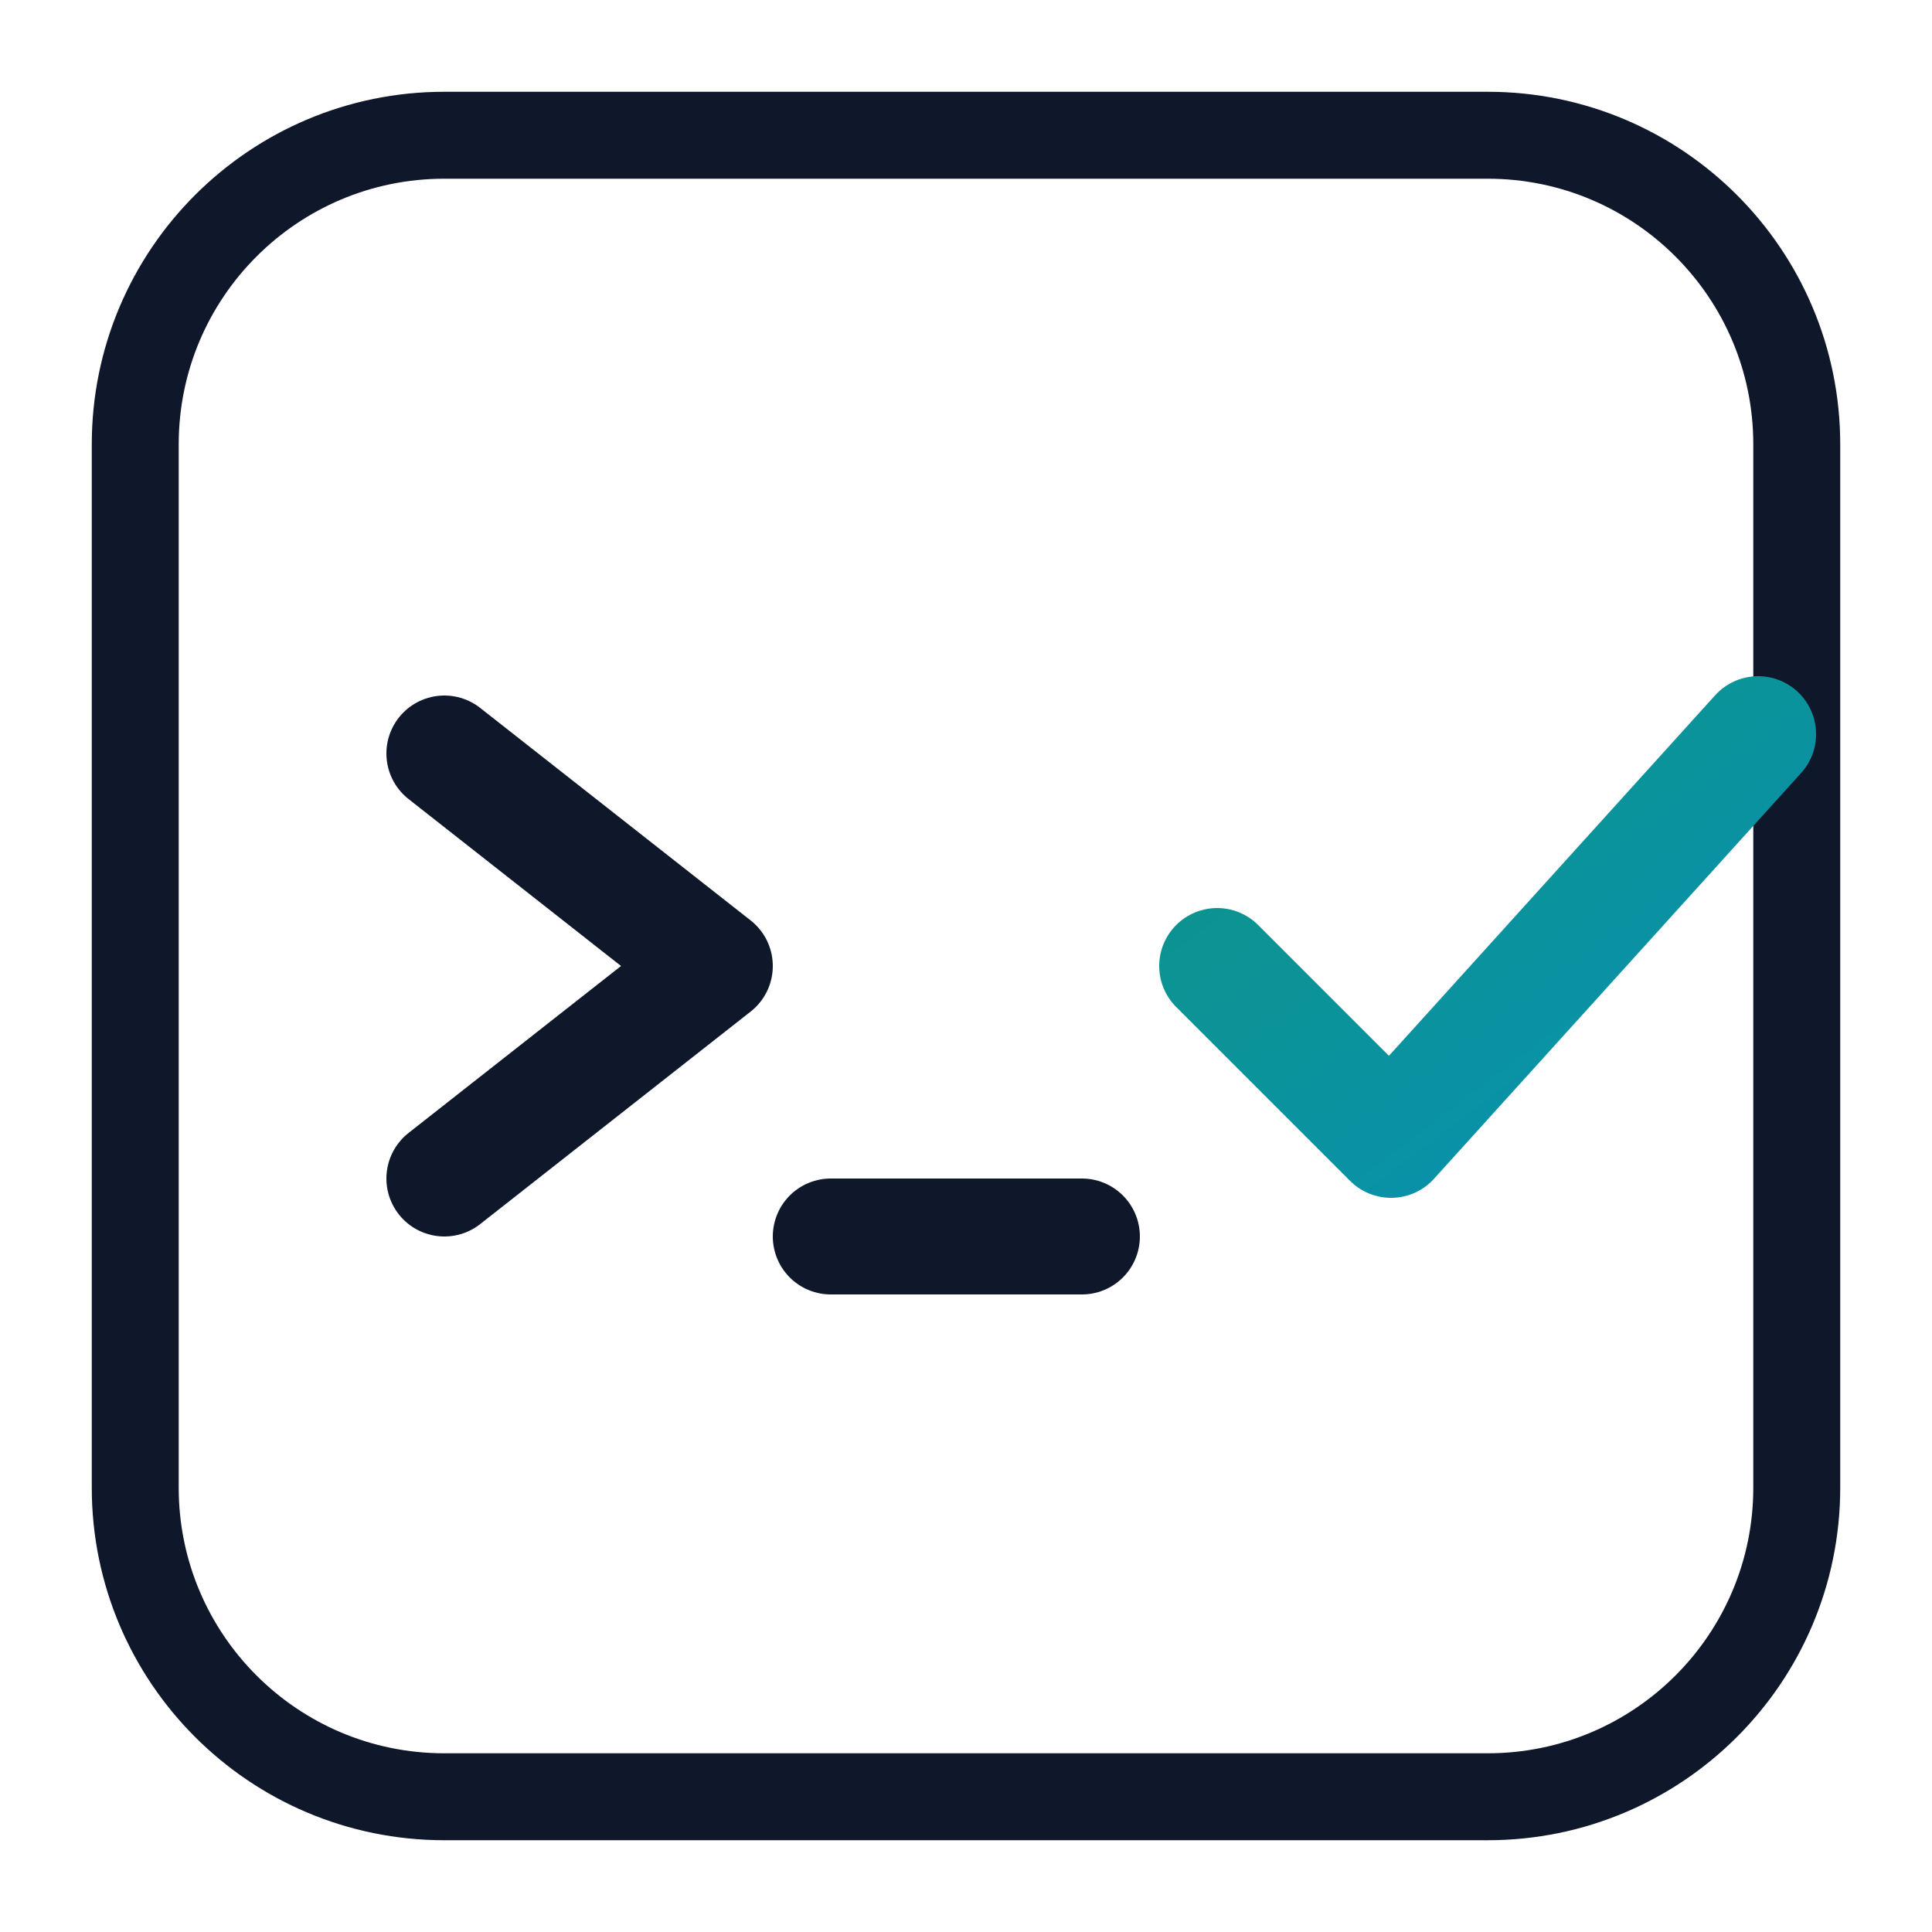
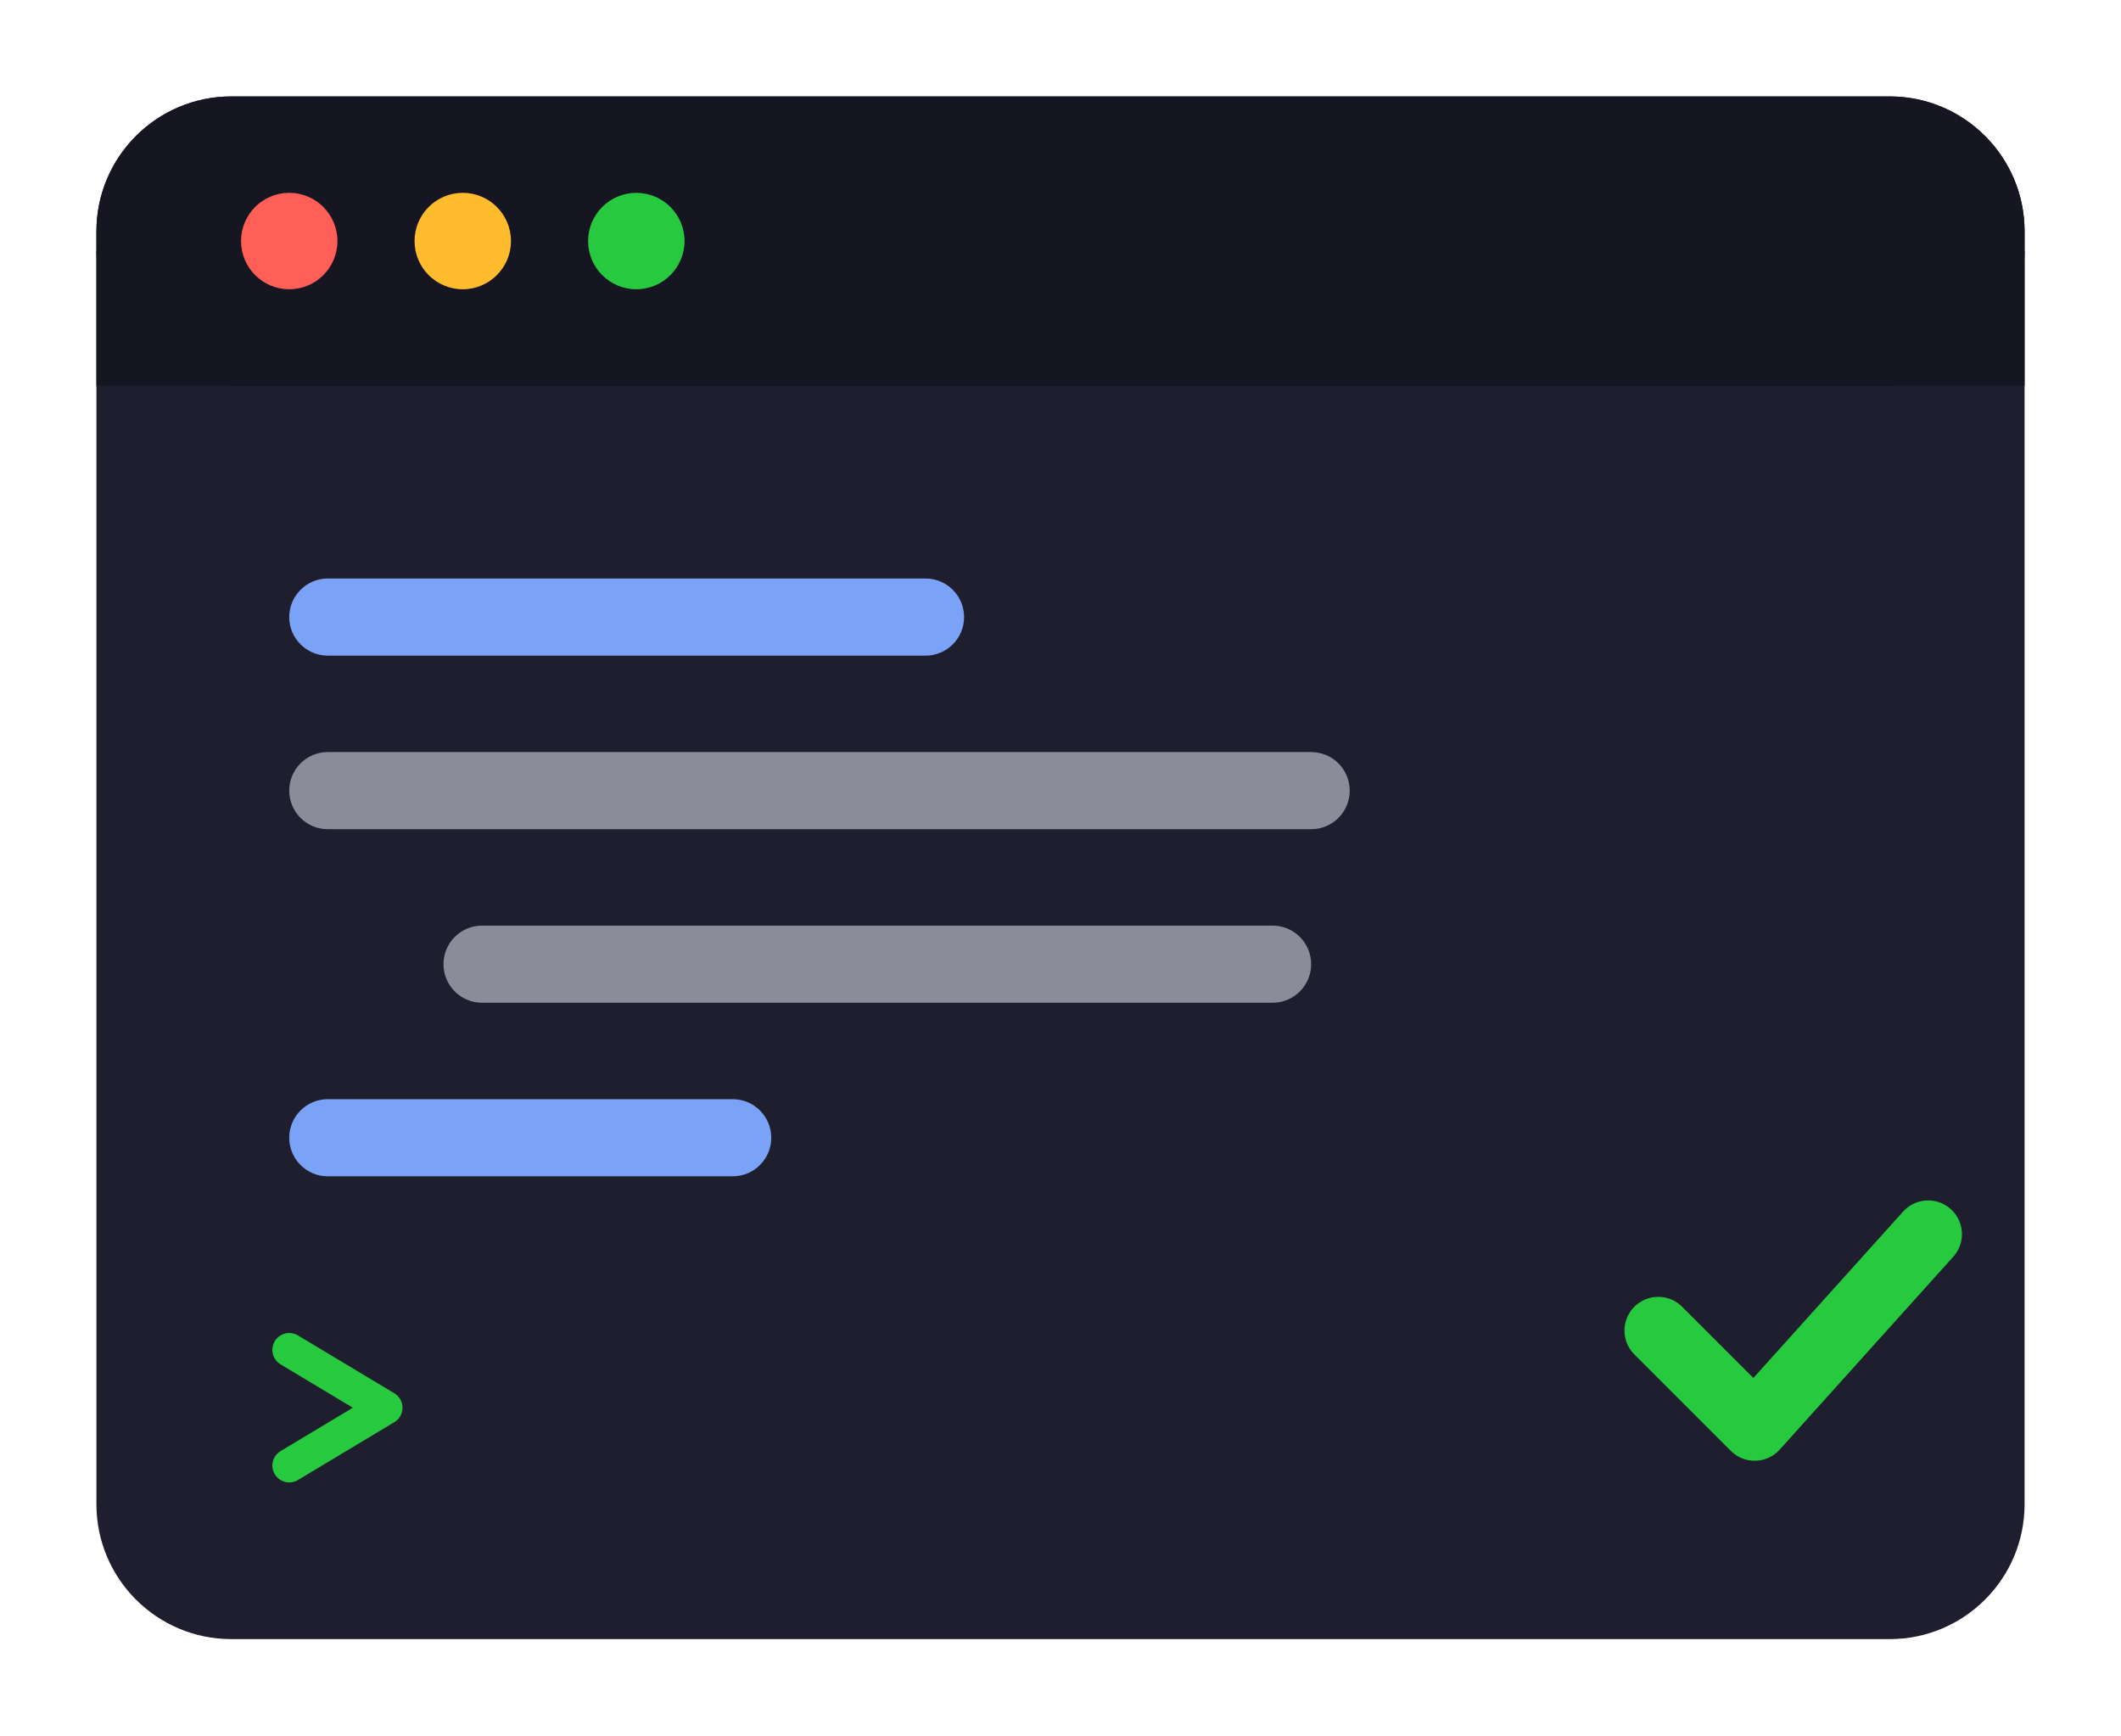
- <svg xmlns="http://www.w3.org/2000/svg" viewBox="0 0 200 200" width="200" height="200" role="img" aria-label="dev-workflow logo">
-   <defs>
-     <linearGradient id="dw-accent-light" x1="0" y1="0" x2="1" y2="1">
-       <stop offset="0" stop-color="#0d9488" />
-       <stop offset="1" stop-color="#0891b2" />
-     </linearGradient>
-   </defs>
-   <rect x="14" y="14" width="172" height="172" rx="32" fill="none" stroke="#0f172a" stroke-width="9" />
-   <path d="M46 78 L74 100 L46 122" fill="none" stroke="#0f172a" stroke-width="12" stroke-linecap="round" stroke-linejoin="round" />
-   <path d="M86 128 L112 128" stroke="#0f172a" stroke-width="12" stroke-linecap="round" />
-   <path d="M126 100 L144 118 L182 76" fill="none" stroke="url(#dw-accent-light)" stroke-width="12" stroke-linecap="round" stroke-linejoin="round" />
+ <svg xmlns="http://www.w3.org/2000/svg" viewBox="0 0 220 180" width="220" height="180" role="img" aria-label="dev-workflow logo">
+   <rect x="10" y="10" width="200" height="160" rx="14" fill="#1e1e2e" />
+   <rect x="10" y="10" width="200" height="30" rx="14" fill="#161622" />
+   <rect x="10" y="26" width="200" height="14" fill="#161622" />
+   <circle cx="30" cy="25" r="5" fill="#ff5f56" />
+   <circle cx="48" cy="25" r="5" fill="#ffbd2e" />
+   <circle cx="66" cy="25" r="5" fill="#27c93f" />
+   <rect x="30" y="60" width="70" height="8" rx="4" fill="#7aa2f7" />
+   <rect x="30" y="78" width="110" height="8" rx="4" fill="#e2e8f0" opacity="0.55" />
+   <rect x="46" y="96" width="90" height="8" rx="4" fill="#e2e8f0" opacity="0.55" />
+   <rect x="30" y="114" width="50" height="8" rx="4" fill="#7aa2f7" />
+   <path d="M30 140 L40 146 L30 152" fill="none" stroke="#27c93f" stroke-width="3.5" stroke-linecap="round" stroke-linejoin="round" />
+   <path d="M172 138 L182 148 L200 128" fill="none" stroke="#27c93f" stroke-width="7" stroke-linecap="round" stroke-linejoin="round" />
</svg>
